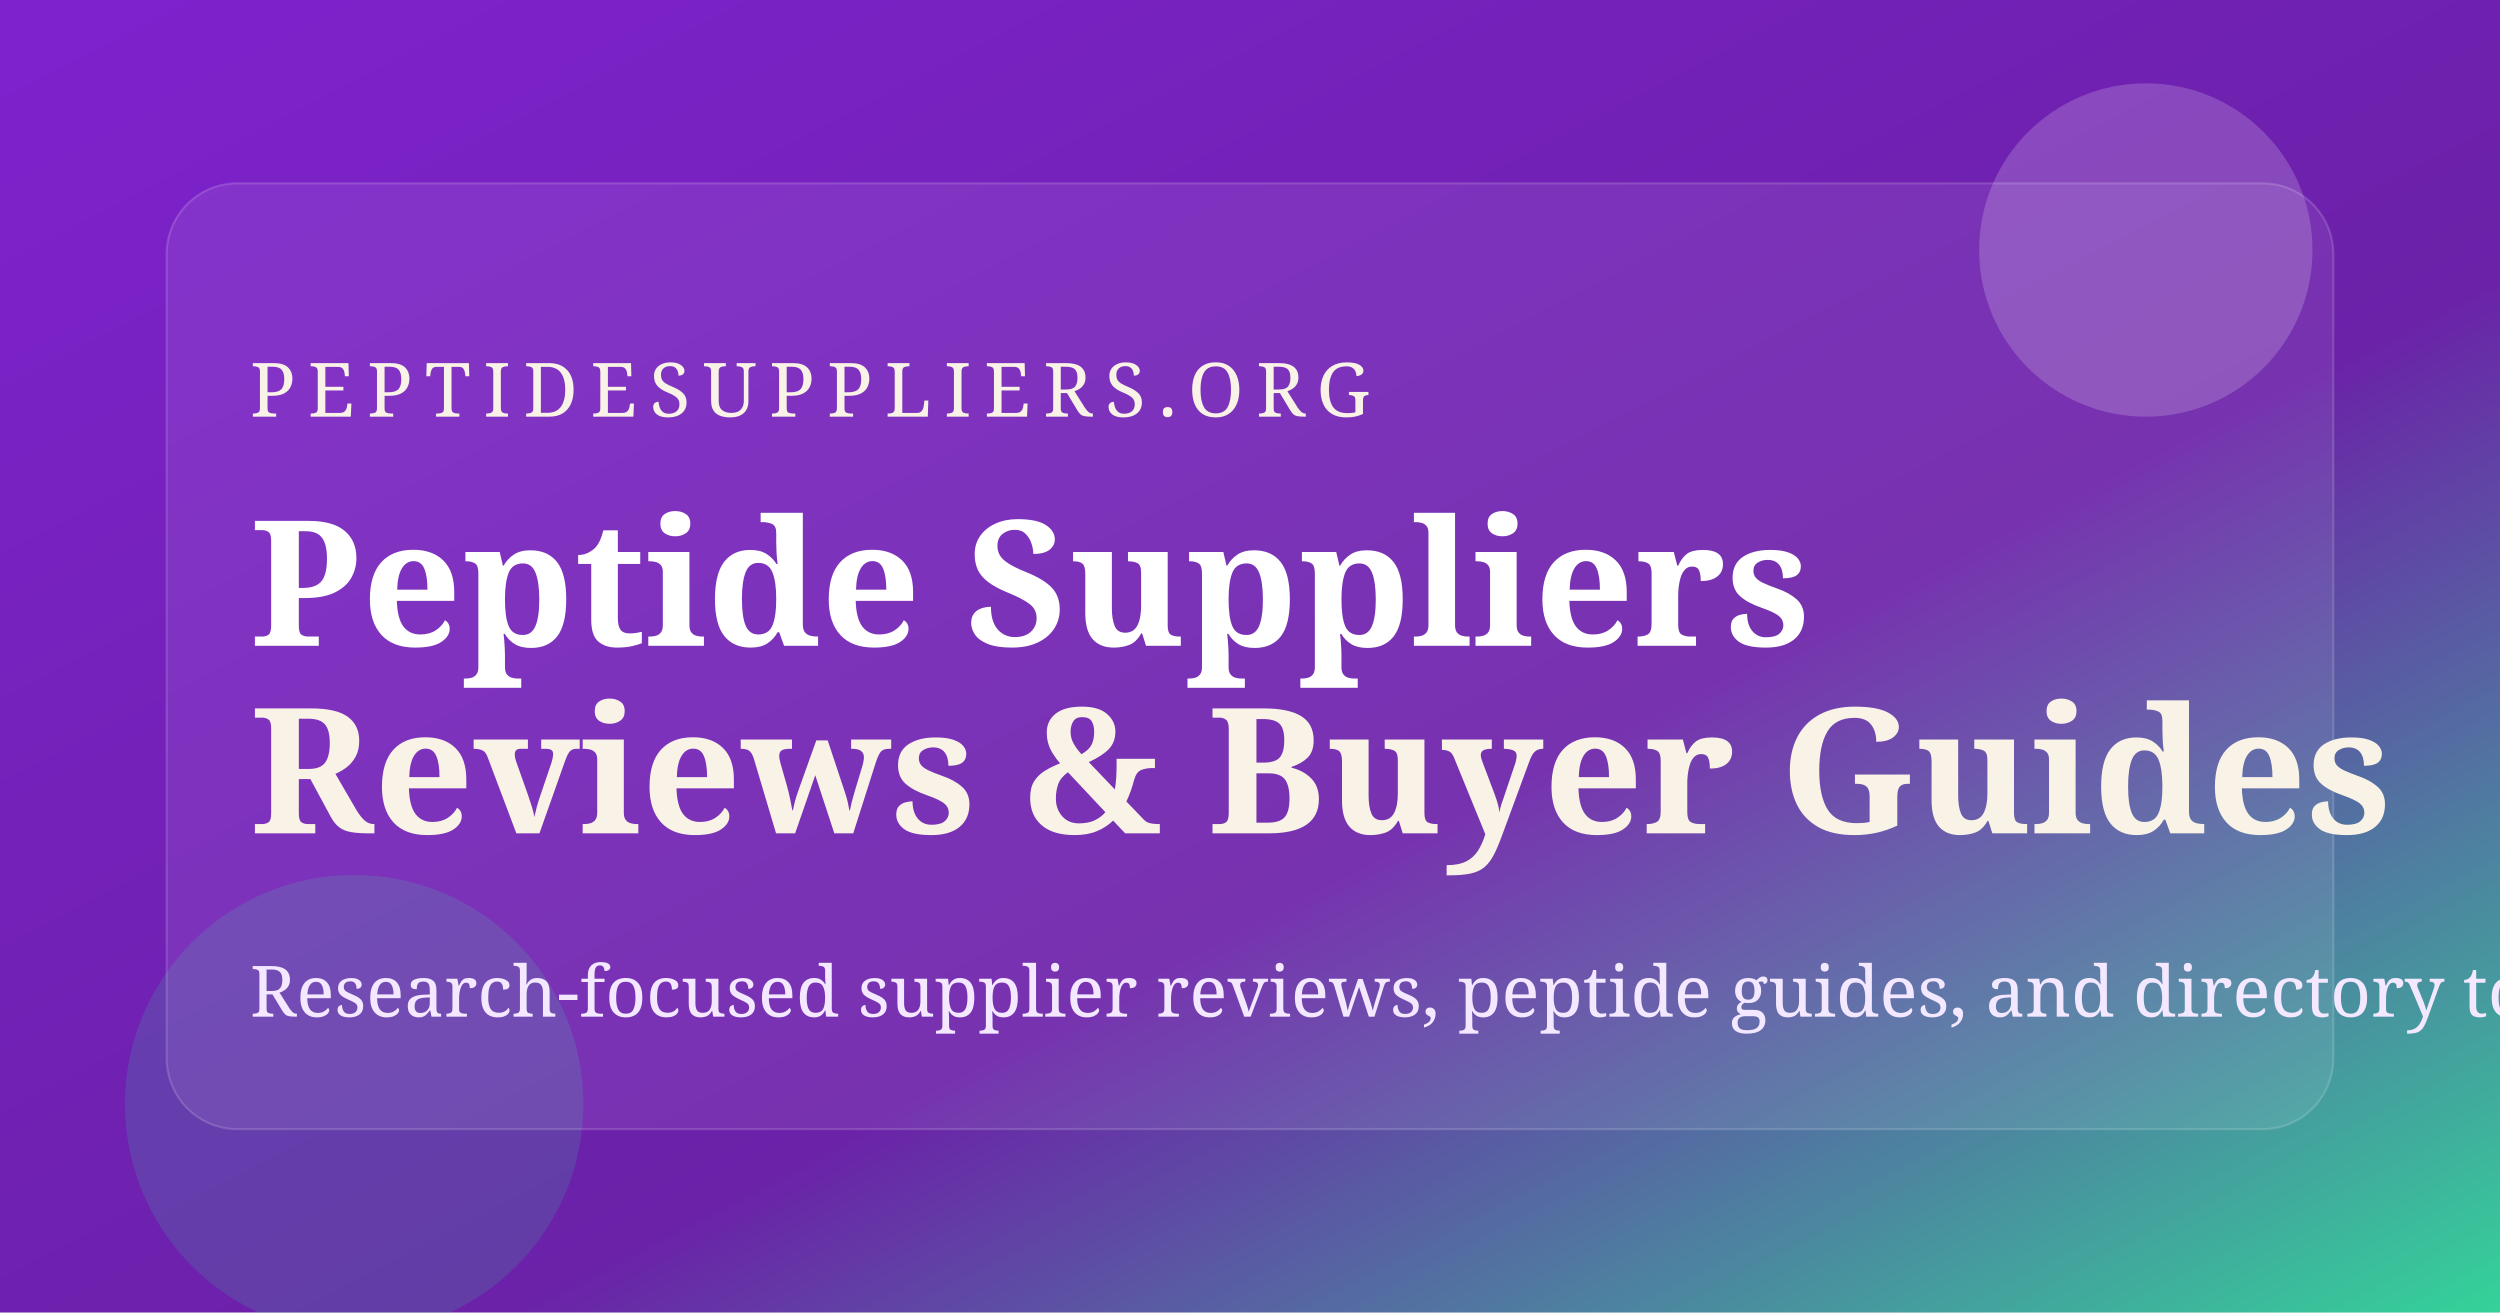
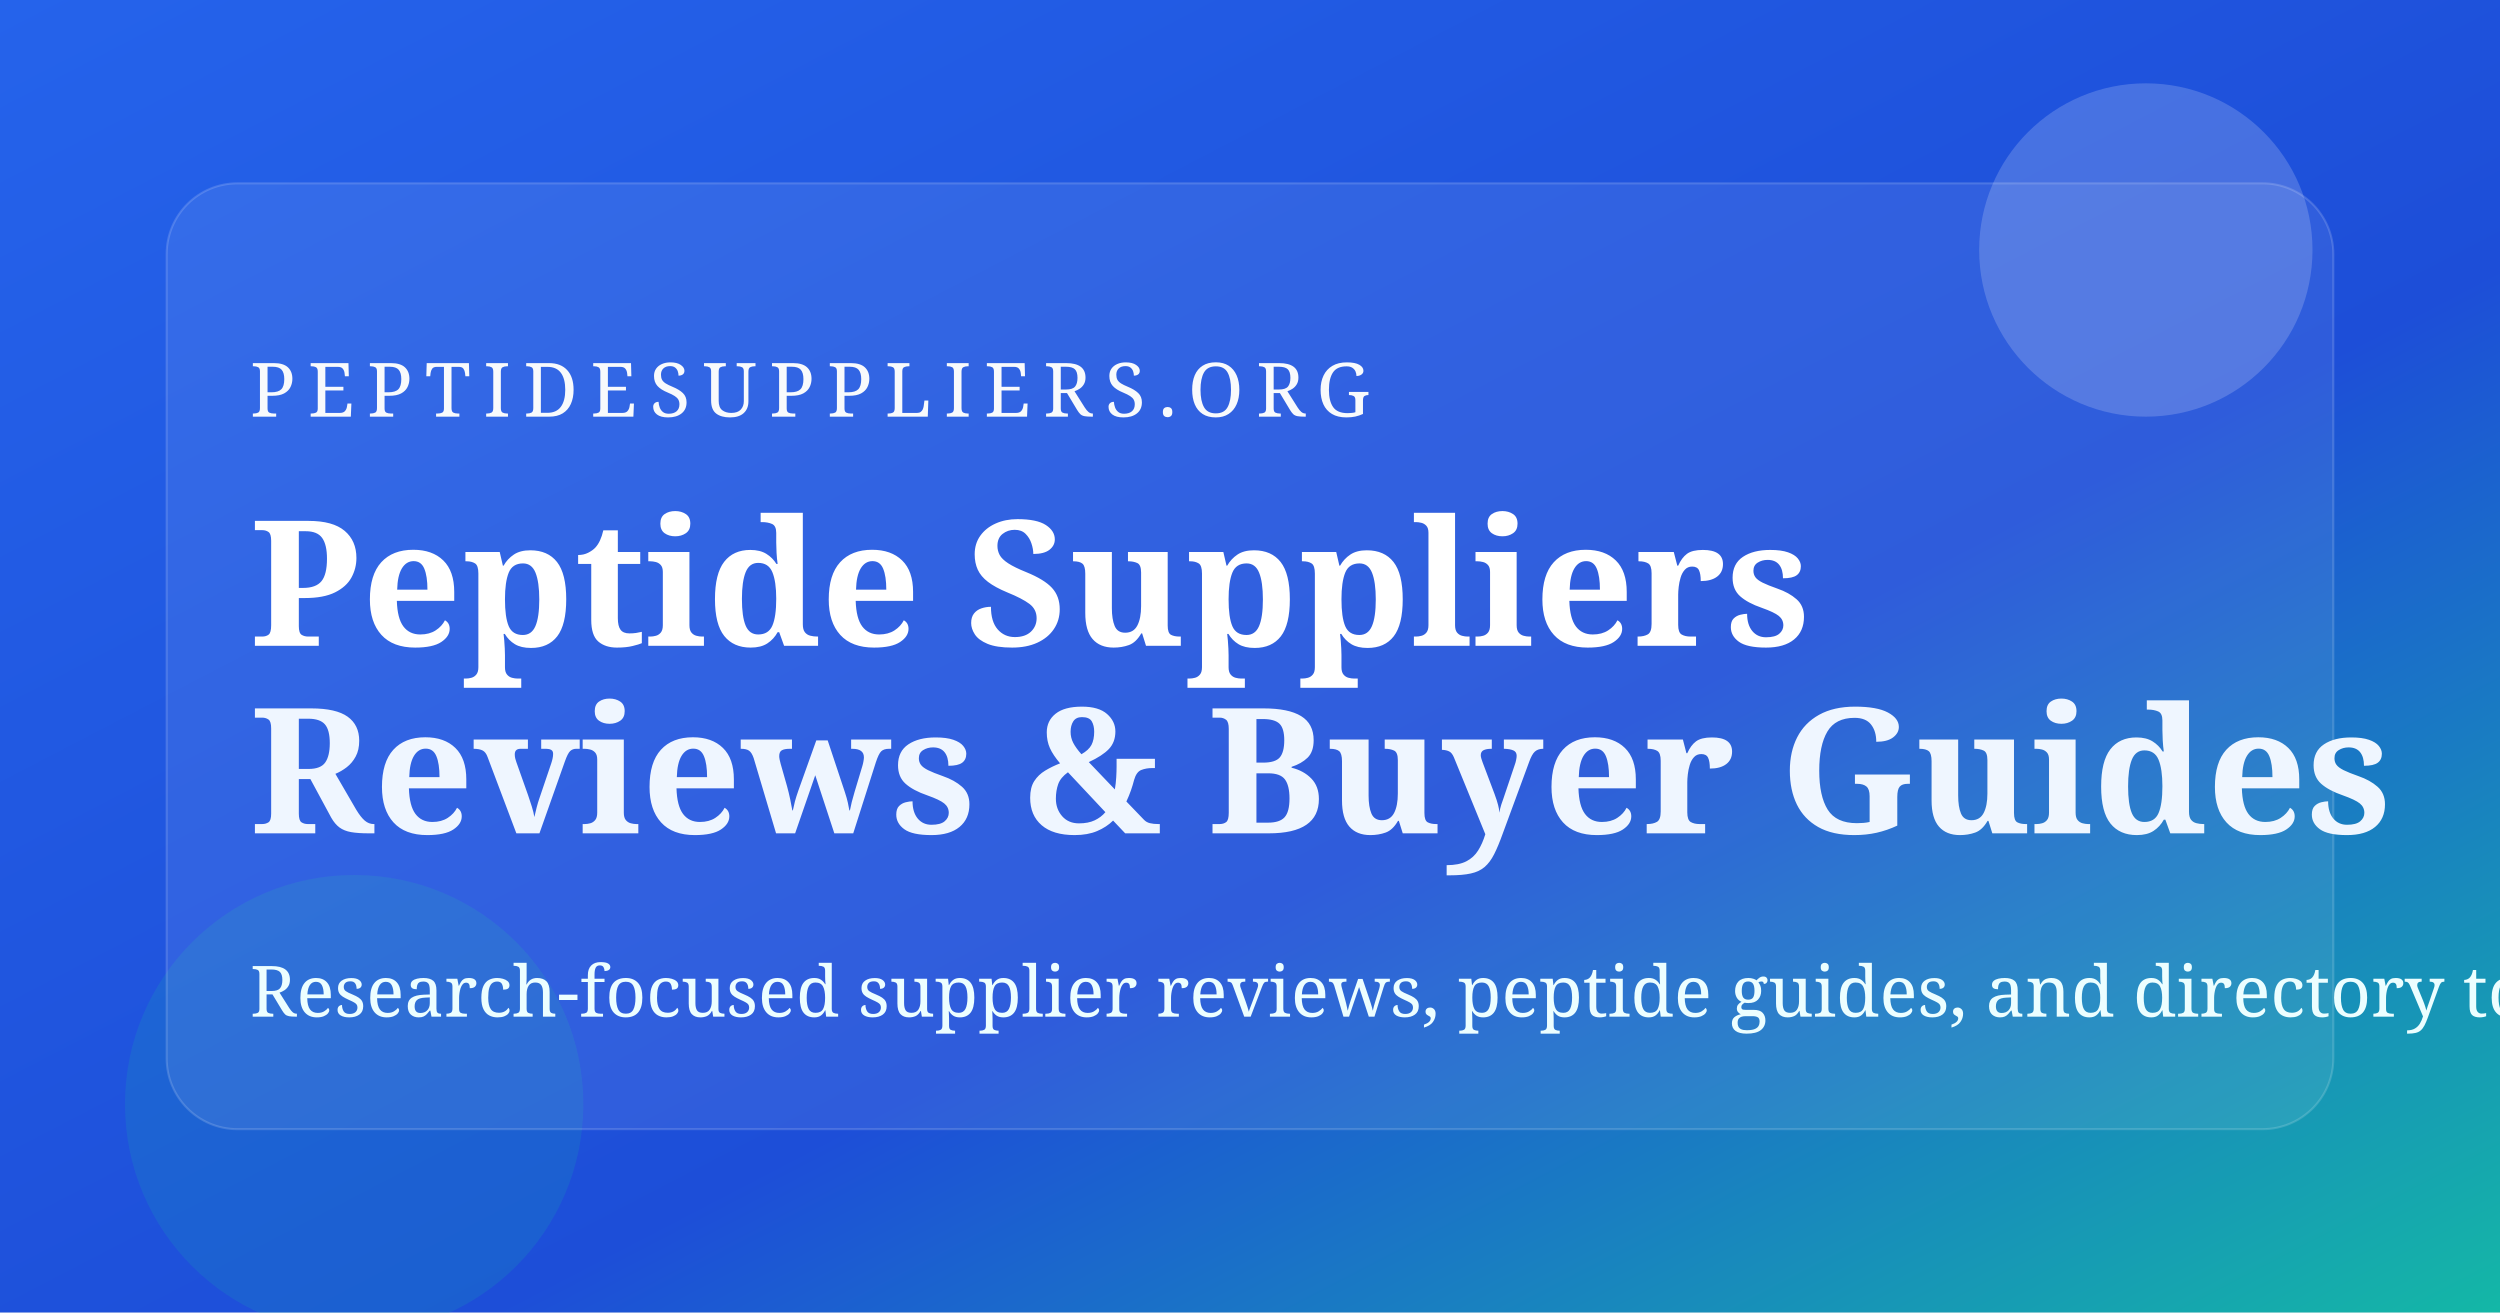
<svg xmlns="http://www.w3.org/2000/svg" viewBox="0 0 1200 630">
  <defs>
    <linearGradient id="bg" x1="0" x2="1" y1="0" y2="1">
-       <stop offset="0%" stop-color="#7e22ce" />
-       <stop offset="60%" stop-color="#6b21a8" />
-       <stop offset="100%" stop-color="#34d399" />
+       <stop offset="0%" stop-color="#2563eb" />
+       <stop offset="60%" stop-color="#1d4ed8" />
+       <stop offset="100%" stop-color="#14b8a6" />
    </linearGradient>
  </defs>
  <rect width="1200" height="630" fill="url(#bg)" />
  <circle cx="1030" cy="120" r="80" fill="#ffffff" opacity="0.18" />
-   <circle cx="170" cy="530" r="110" fill="#34d399" opacity="0.16" />
+   <circle cx="170" cy="530" r="110" fill="#14b8a6" opacity="0.16" />
  <rect x="80" y="88" width="1040" height="454" rx="34" fill="rgba(255,255,255,0.08)" stroke="rgba(255,255,255,0.16)" />
-   <text x="120" y="200" fill="#f9f3e7" font-family="Georgia, serif" font-size="36" letter-spacing="6">PEPTIDESUPPLIERS.ORG</text>
+   <text x="120" y="200" fill="#f8fafc" font-family="Georgia, serif" font-size="36" letter-spacing="6">PEPTIDESUPPLIERS.ORG</text>
  <text x="120" y="310" fill="#ffffff" font-family="Georgia, serif" font-size="84" font-weight="700">Peptide Suppliers</text>
-   <text x="120" y="400" fill="#f9f3e7" font-family="Georgia, serif" font-size="84" font-weight="700">Reviews &amp; Buyer Guides</text>
-   <text x="120" y="488" fill="#f3e8ff" font-family="Georgia, serif" font-size="34">Research-focused supplier reviews, peptide guides, and directory tools.</text>
+   <text x="120" y="400" fill="#eff6ff" font-family="Georgia, serif" font-size="84" font-weight="700">Reviews &amp; Buyer Guides</text>
+   <text x="120" y="488" fill="#ecfeff" font-family="Georgia, serif" font-size="34">Research-focused supplier reviews, peptide guides, and directory tools.</text>
</svg>
